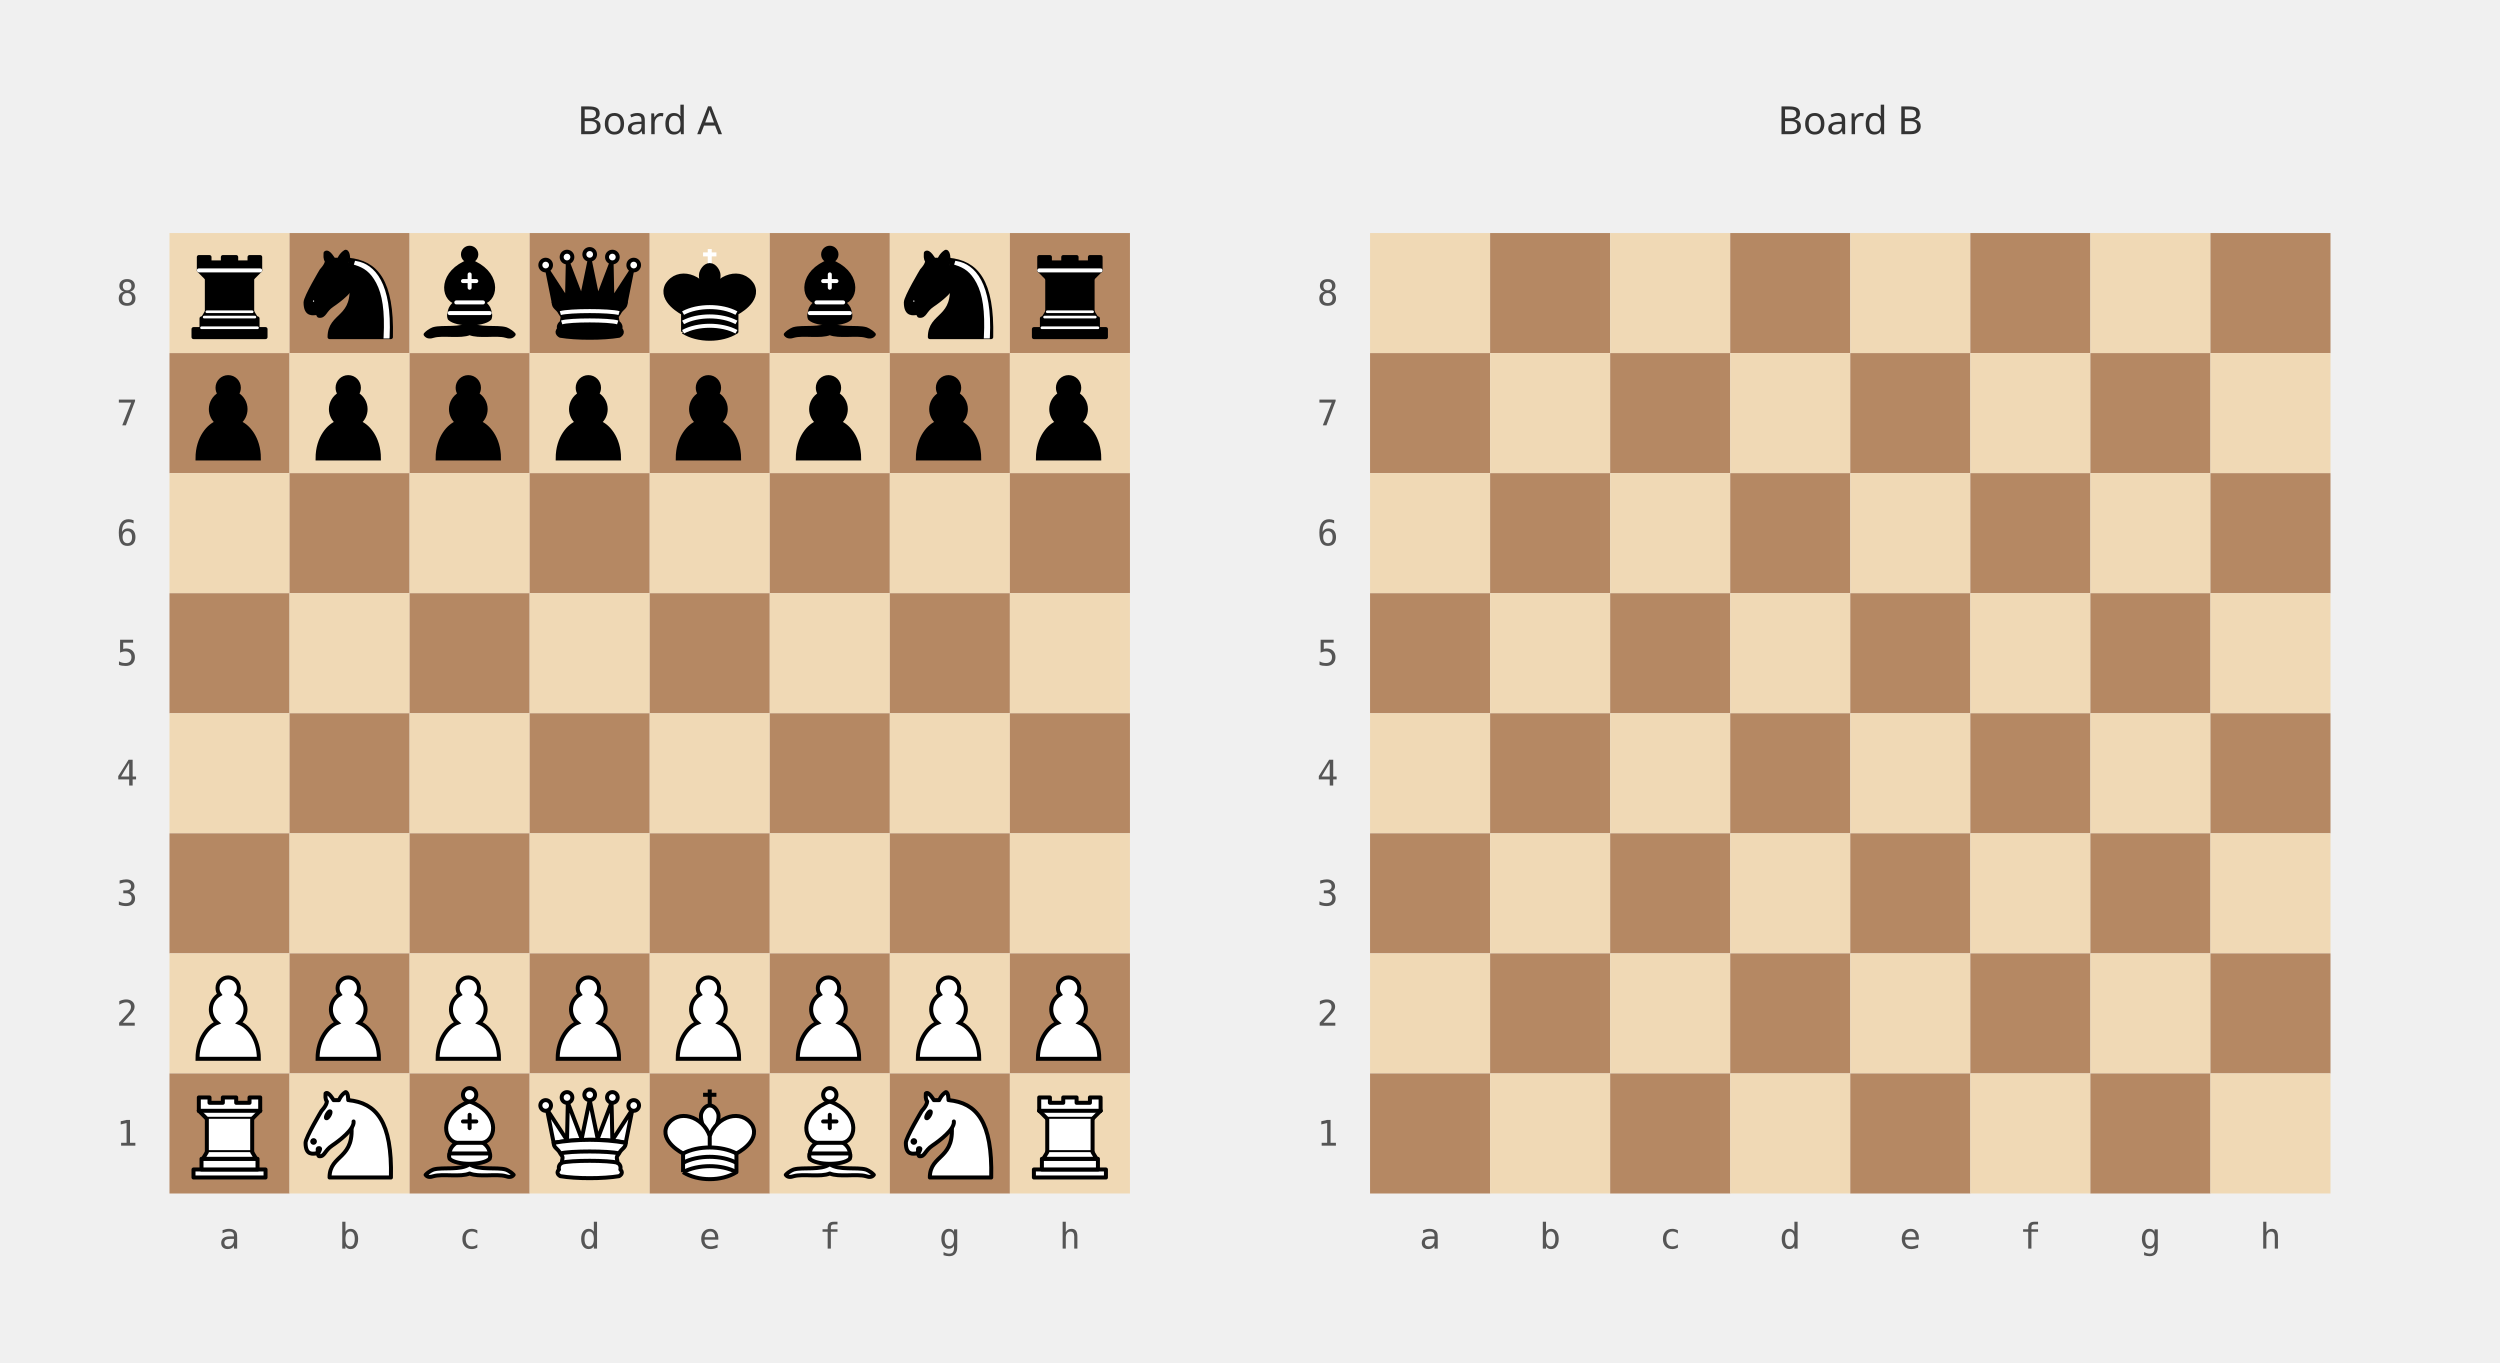
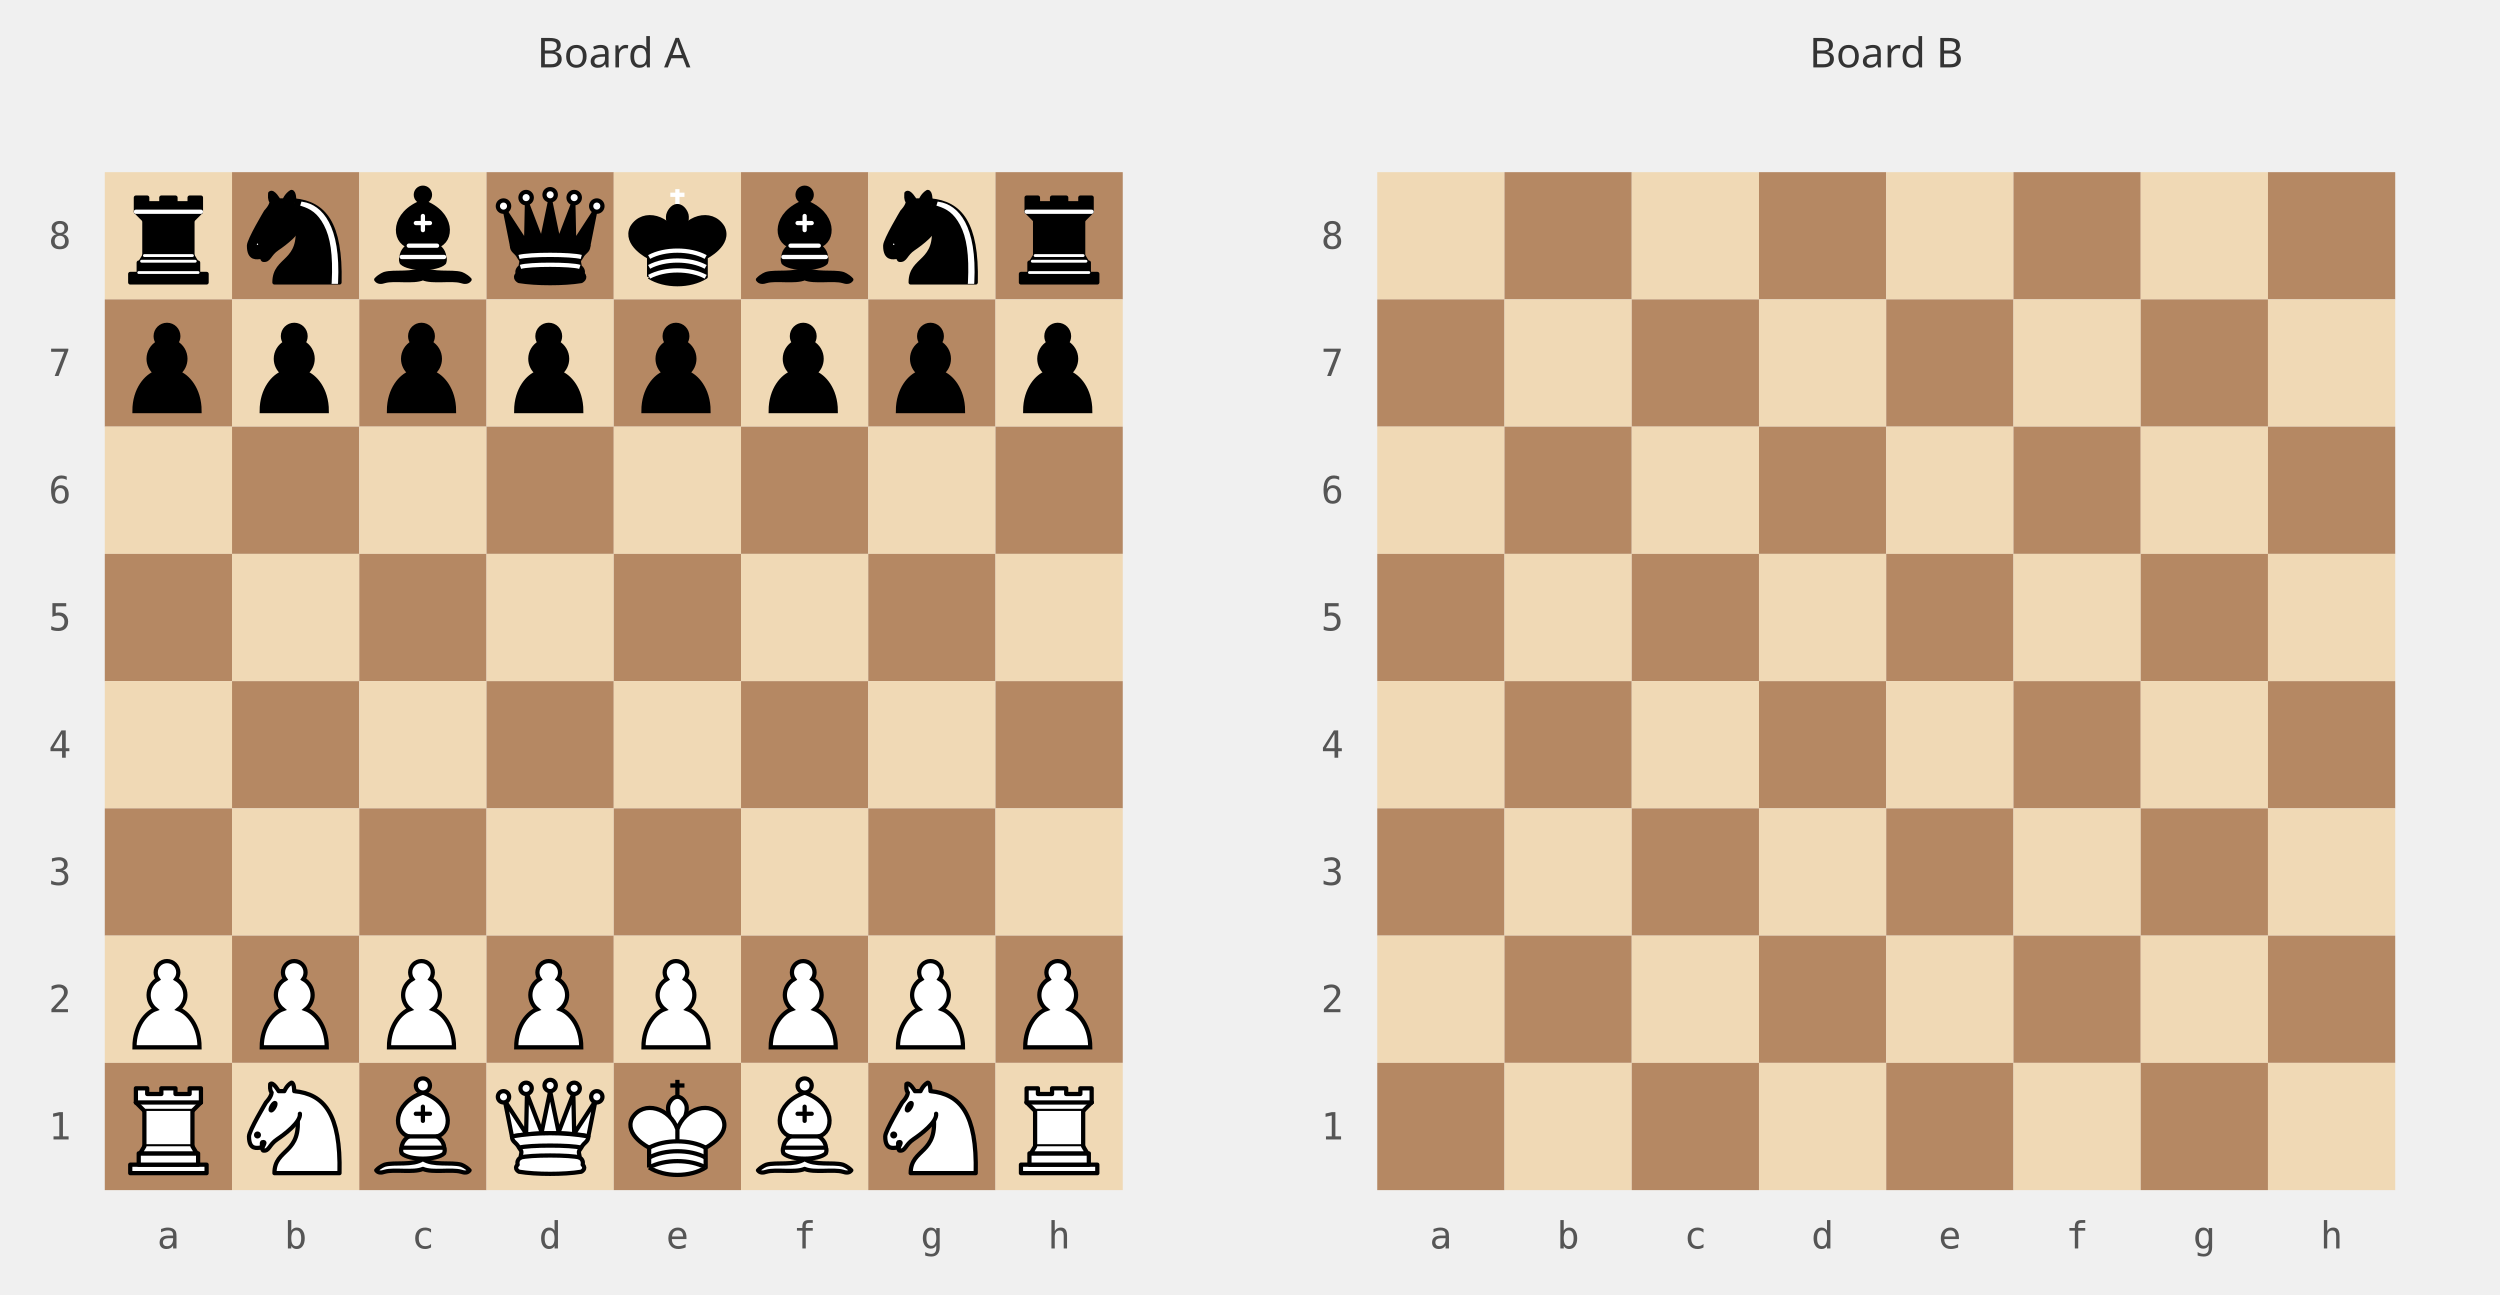
- <svg xmlns="http://www.w3.org/2000/svg" viewBox="0 0 708 386" width="708" height="386">
+ <svg xmlns="http://www.w3.org/2000/svg" viewBox="0 0 668 346" width="668" height="346">
  <defs>
    <symbol id="piece-mce-chess-bR" viewBox="0 0 45 45">
      <g style="fill:#000;stroke:#000;stroke-width:1.5;stroke-linecap:round;stroke-linejoin:round">
        <path d="M 9,39 L 36,39 L 36,36 L 9,36 L 9,39 z" />
        <path d="M 12,36 L 12,32 L 33,32 L 33,36 L 12,36 z" />
        <path d="M 11,14 L 11,9 L 15,9 L 15,11 L 20,11 L 20,9 L 25,9 L 25,11 L 30,11 L 30,9 L 34,9 L 34,14" />
        <path d="M 34,14 L 31,17 L 14,17 L 11,14" />
        <path d="M 31,17 L 31,29.5 L 14,29.5 L 14,17" />
        <path d="M 31,29.5 L 32.5,32 L 12.5,32 L 14,29.5" />
        <path d="M 11,14 L 34,14" style="fill:none;stroke:#fff;stroke-linejoin:miter" />
        <path d="M 12,35.5 L 33,35.5" style="fill:none;stroke:#fff;stroke-width:1" />
        <path d="M 13,31.5 L 32,31.5" style="fill:none;stroke:#fff;stroke-width:1" />
        <path d="M 14,29.5 L 31,29.5" style="fill:none;stroke:#fff;stroke-width:1" />
      </g>
    </symbol>
    <symbol id="piece-mce-chess-bN" viewBox="0 0 45 45">
      <g style="fill:none;stroke:#000;stroke-width:1.5;stroke-linecap:round;stroke-linejoin:round">
        <path d="M 22,10 C 32.5,11 38.5,18 38,39 L 15,39 C 15,30 25,32.5 23,18" style="fill:#000" />
        <path d="M 24,18 C 24.38,20.91 18.45,25.37 16,27 C 13,29 13.18,31.34 11,31 C 9.958,30.06 12.41,27.96 11,28 C 10,28 11.19,29.23 10,30 C 9,30 5.997,31 6,26 C 6,24 12,14 12,14 C 12,14 13.89,12.1 14,10.5 C 13.27,9.506 13.5,8.5 13.5,7.5 C 14.5,6.5 16.5,10 16.5,10 L 18.5,10 C 18.5,10 19.28,8.008 21,7 C 22,7 22,10 22,10" style="fill:#000" />
        <path d="M 9.5,25.5 A 0.5,0.5 0 1 1 8.5,25.5 A 0.5,0.5 0 1 1 9.5,25.5 z" style="fill:#fff" />
        <path d="M 15,15.5 A 0.5,1.5 0 1 1 14,15.5 A 0.5,1.5 0 1 1 15,15.5 z" transform="matrix(0.866,0.5,-0.5,0.866,9.693,-5.173)" style="fill:#fff" />
        <path d="M 24.55,10.4 L 24.1,11.85 L 24.6,12 C 27.75,13 30.25,14.49 32.5,18.75 C 34.75,23.01 35.75,29.06 35.25,39 L 35.2,39.5 L 37.45,39.5 L 37.5,39 C 38,28.94 36.62,22.15 34.25,17.66 C 31.88,13.17 28.46,11.02 25.06,10.5 L 24.55,10.4 z" style="fill:#fff;stroke:none" />
      </g>
    </symbol>
    <symbol id="piece-mce-chess-bB" viewBox="0 0 45 45">
      <g style="fill:none;stroke:#000;stroke-width:1.5;stroke-linecap:round;stroke-linejoin:round">
        <g style="fill:#000;stroke-linecap:butt">
          <path d="M 9,36 C 12.39,35.03 19.11,36.43 22.5,34 C 25.89,36.43 32.61,35.03 36,36 C 36,36 37.65,36.54 39,38 C 38.32,38.97 37.2,38.91 36,38.5 C 32.61,37.53 25.89,38.96 22.5,37.5 C 19.11,38.96 12.39,37.53 9,38.5 C 7.8,38.91 6.68,38.97 6,38 C 7.35,36.54 9,36 9,36 z" />
          <path d="M 15,32 C 17.5,34.5 27.5,34.5 30,32 C 30.5,30.5 30,30 30,30 C 30,27.5 27.5,26 27.5,26 C 33,24.5 33.5,14.5 22.5,10.5 C 11.5,14.5 12,24.5 17.5,26 C 17.5,26 15,27.5 15,30 C 15,30 14.5,30.5 15,32 z" />
          <path d="M 25,8 A 2.5,2.5 0 1 1 20,8 A 2.5,2.5 0 1 1 25,8 z" />
        </g>
        <path d="M 17.5,26 L 27.5,26 M 15,30 L 30,30 M 22.5,15.5 L 22.5,20.5 M 20,18 L 25,18" style="fill:none;stroke:#fff;stroke-linejoin:miter" />
      </g>
    </symbol>
    <symbol id="piece-mce-chess-bQ" viewBox="0 0 45 45">
      <g style="fill:#000;stroke:#000;stroke-width:1.5;stroke-linejoin:round">
        <path d="M 9,26 C 17.5,24.5 30,24.5 36,26 L 38.5,13.5 L 31,25 L 30.7,10.9 L 25.5,24.5 L 22.5,10 L 19.5,24.5 L 14.3,10.9 L 14,25 L 6.5,13.5 L 9,26 z" />
        <path d="M 9,26 C 9,28 10.5,28 11.5,30 C 12.5,31.5 12.5,31 12,33.5 C 10.5,34.5 11,36 11,36 C 9.5,37.5 11.5,38.5 11.5,38.5 C 17.5,39.5 27.5,39.5 33.5,38.5 C 33.5,38.5 35.5,37.5 34,36 C 34,36 34.5,34.5 33,33.5 C 32.5,31 32.5,31.5 33.5,30 C 34.5,28 36,28 36,26 C 27.5,24.5 17.5,24.5 9,26 z" />
        <path d="M 11.5,30 C 15,29 30,29 33.5,30" style="fill:none;stroke:#fff" />
        <path d="M 12,33.5 C 15,32.5 30,32.5 33,33.5" style="fill:none;stroke:#fff" />
        <circle cx="6" cy="12" r="2" style="fill:#fff" />
        <circle cx="14" cy="9" r="2" style="fill:#fff" />
        <circle cx="22.5" cy="8" r="2" style="fill:#fff" />
        <circle cx="31" cy="9" r="2" style="fill:#fff" />
        <circle cx="39" cy="12" r="2" style="fill:#fff" />
      </g>
    </symbol>
    <symbol id="piece-mce-chess-bK" viewBox="0 0 45 45">
      <g style="fill:#000;stroke:#000;stroke-width:1.5;stroke-linejoin:round">
        <path d="M 22.5,11.63 L 22.5,6" style="fill:none;stroke:#fff;stroke-linejoin:miter" />
        <path d="M 20,8 L 25,8" style="fill:none;stroke:#fff;stroke-linejoin:miter" />
        <path d="M 22.5,25 C 22.5,25 27,17.5 25.5,14.5 C 25.5,14.5 24.5,12 22.5,12 C 20.5,12 19.5,14.5 19.5,14.5 C 18,17.5 22.5,25 22.5,25" />
        <path d="M 12.5,37 C 18,40.5 27,40.5 32.5,37 L 32.5,30 C 32.5,30 41.5,25.5 38.5,19.5 C 34.5,13 25,16 22.5,23.5 L 22.5,27 L 22.5,23.5 C 20,16 10.5,13 6.5,19.5 C 3.5,25.5 12.5,30 12.5,30 L 12.5,37" />
        <path d="M 12.5,30 C 18,27 27,27 32.5,30" style="fill:none;stroke:#fff" />
        <path d="M 12.5,33.5 C 18,30.5 27,30.5 32.5,33.5" style="fill:none;stroke:#fff" />
        <path d="M 12.5,37 C 18,34 27,34 32.5,37" style="fill:none;stroke:#fff" />
      </g>
    </symbol>
    <symbol id="piece-mce-chess-bP" viewBox="0 0 45 45">
      <path d="M 22,9 C 19.79,9 18,10.79 18,13 C 18,13.89 18.29,14.71 18.78,15.38 C 16.83,16.5 15.5,18.59 15.5,21 C 15.5,23.03 16.44,24.84 17.91,26.03 C 14.91,27.09 10.5,31.58 10.5,39.5 L 33.5,39.5 C 33.5,31.58 29.09,27.09 26.09,26.03 C 27.56,24.84 28.5,23.03 28.5,21 C 28.5,18.59 27.17,16.5 25.22,15.38 C 25.71,14.71 26,13.89 26,13 C 26,10.79 24.21,9 22,9 z" style="fill:#000;stroke:#000;stroke-width:1.5;stroke-linecap:round" />
    </symbol>
    <symbol id="piece-mce-chess-wP" viewBox="0 0 45 45">
      <path d="M 22,9 C 19.79,9 18,10.79 18,13 C 18,13.89 18.29,14.71 18.78,15.38 C 16.83,16.5 15.5,18.59 15.5,21 C 15.5,23.03 16.44,24.84 17.91,26.03 C 14.91,27.09 10.5,31.58 10.5,39.5 L 33.5,39.5 C 33.5,31.58 29.09,27.09 26.09,26.03 C 27.56,24.84 28.5,23.03 28.5,21 C 28.5,18.59 27.17,16.5 25.22,15.38 C 25.71,14.71 26,13.89 26,13 C 26,10.79 24.21,9 22,9 z" style="fill:#fff;stroke:#000;stroke-width:1.5;stroke-linecap:round" />
    </symbol>
    <symbol id="piece-mce-chess-wR" viewBox="0 0 45 45">
      <g style="fill:#fff;stroke:#000;stroke-width:1.5;stroke-linecap:round;stroke-linejoin:round">
        <path d="M 9,39 L 36,39 L 36,36 L 9,36 L 9,39 z" />
        <path d="M 12,36 L 12,32 L 33,32 L 33,36 L 12,36 z" />
        <path d="M 11,14 L 11,9 L 15,9 L 15,11 L 20,11 L 20,9 L 25,9 L 25,11 L 30,11 L 30,9 L 34,9 L 34,14" />
        <path d="M 34,14 L 31,17 L 14,17 L 11,14" />
        <path d="M 31,17 L 31,29.5 L 14,29.5 L 14,17" />
        <path d="M 31,29.5 L 32.5,32 L 12.5,32 L 14,29.5" />
        <path d="M 11,14 L 34,14" style="fill:none" />
      </g>
    </symbol>
    <symbol id="piece-mce-chess-wN" viewBox="0 0 45 45">
      <g style="fill:none;stroke:#000;stroke-width:1.5;stroke-linecap:round;stroke-linejoin:round">
        <path d="M 22,10 C 32.5,11 38.5,18 38,39 L 15,39 C 15,30 25,32.5 23,18" style="fill:#fff" />
        <path d="M 24,18 C 24.38,20.91 18.45,25.37 16,27 C 13,29 13.18,31.34 11,31 C 9.958,30.06 12.41,27.96 11,28 C 10,28 11.19,29.23 10,30 C 9,30 5.997,31 6,26 C 6,24 12,14 12,14 C 12,14 13.89,12.1 14,10.5 C 13.27,9.506 13.5,8.5 13.5,7.5 C 14.5,6.5 16.5,10 16.5,10 L 18.5,10 C 18.5,10 19.28,8.008 21,7 C 22,7 22,10 22,10" style="fill:#fff" />
        <path d="M 9.5,25.5 A 0.5,0.5 0 1 1 8.5,25.5 A 0.5,0.5 0 1 1 9.5,25.5 z" style="fill:#000" />
        <path d="M 15,15.5 A 0.5,1.5 0 1 1 14,15.5 A 0.5,1.5 0 1 1 15,15.5 z" transform="matrix(0.866,0.5,-0.5,0.866,9.693,-5.173)" style="fill:#000" />
      </g>
    </symbol>
    <symbol id="piece-mce-chess-wB" viewBox="0 0 45 45">
      <g style="fill:none;stroke:#000;stroke-width:1.5;stroke-linecap:round;stroke-linejoin:round">
        <g style="fill:#fff;stroke-linecap:butt">
          <path d="M 9,36 C 12.39,35.03 19.11,36.43 22.5,34 C 25.89,36.43 32.61,35.03 36,36 C 36,36 37.65,36.54 39,38 C 38.32,38.97 37.2,38.91 36,38.5 C 32.61,37.53 25.89,38.96 22.5,37.5 C 19.11,38.96 12.39,37.53 9,38.5 C 7.8,38.91 6.68,38.97 6,38 C 7.35,36.54 9,36 9,36 z" />
          <path d="M 15,32 C 17.5,34.5 27.5,34.5 30,32 C 30.5,30.5 30,30 30,30 C 30,27.5 27.5,26 27.5,26 C 33,24.5 33.5,14.5 22.5,10.5 C 11.5,14.5 12,24.5 17.5,26 C 17.5,26 15,27.5 15,30 C 15,30 14.5,30.5 15,32 z" />
          <path d="M 25,8 A 2.5,2.5 0 1 1 20,8 A 2.5,2.5 0 1 1 25,8 z" />
        </g>
        <path d="M 17.5,26 L 27.5,26 M 15,30 L 30,30 M 22.5,15.5 L 22.5,20.5 M 20,18 L 25,18" style="fill:none;stroke:#000;stroke-linejoin:miter" />
      </g>
    </symbol>
    <symbol id="piece-mce-chess-wQ" viewBox="0 0 45 45">
      <g style="fill:#fff;stroke:#000;stroke-width:1.5;stroke-linejoin:round">
        <path d="M 9,26 C 17.5,24.5 30,24.5 36,26 L 38.5,13.5 L 31,25 L 30.7,10.9 L 25.5,24.5 L 22.5,10 L 19.5,24.5 L 14.3,10.9 L 14,25 L 6.5,13.5 L 9,26 z" />
        <path d="M 9,26 C 9,28 10.5,28 11.5,30 C 12.5,31.5 12.5,31 12,33.5 C 10.5,34.5 11,36 11,36 C 9.5,37.5 11.5,38.5 11.5,38.5 C 17.5,39.5 27.5,39.5 33.5,38.5 C 33.5,38.5 35.5,37.5 34,36 C 34,36 34.5,34.5 33,33.5 C 32.5,31 32.5,31.5 33.5,30 C 34.5,28 36,28 36,26 C 27.5,24.5 17.5,24.5 9,26 z" />
        <path d="M 11.5,30 C 15,29 30,29 33.5,30" style="fill:none" />
        <path d="M 12,33.5 C 15,32.5 30,32.5 33,33.5" style="fill:none" />
        <circle cx="6" cy="12" r="2" />
        <circle cx="14" cy="9" r="2" />
        <circle cx="22.5" cy="8" r="2" />
        <circle cx="31" cy="9" r="2" />
        <circle cx="39" cy="12" r="2" />
      </g>
    </symbol>
    <symbol id="piece-mce-chess-wK" viewBox="0 0 45 45">
      <g style="fill:#fff;stroke:#000;stroke-width:1.5;stroke-linejoin:round">
        <path d="M 22.5,11.63 L 22.5,6" style="fill:none;stroke-linejoin:miter" />
        <path d="M 20,8 L 25,8" style="fill:none;stroke-linejoin:miter" />
        <path d="M 22.5,25 C 22.5,25 27,17.5 25.5,14.5 C 25.5,14.5 24.5,12 22.5,12 C 20.5,12 19.5,14.5 19.5,14.5 C 18,17.5 22.5,25 22.5,25" />
        <path d="M 12.5,37 C 18,40.5 27,40.5 32.5,37 L 32.5,30 C 32.5,30 41.5,25.5 38.5,19.5 C 34.5,13 25,16 22.5,23.5 L 22.5,27 L 22.5,23.5 C 20,16 10.5,13 6.5,19.5 C 3.5,25.5 12.5,30 12.5,30 L 12.5,37" />
        <path d="M 12.5,30 C 18,27 27,27 32.5,30" />
        <path d="M 12.5,33.5 C 18,30.5 27,30.5 32.5,33.5" />
        <path d="M 12.5,37 C 18,34 27,34 32.5,37" />
      </g>
    </symbol>
  </defs>
-   <text x="184" y="38" text-anchor="middle" font-size="11" fill="#333" font-family="system-ui">Board A</text>
-   <g transform="translate(24,42)">
+   <text x="164" y="18" text-anchor="middle" font-size="11" fill="#333" font-family="system-ui">Board A</text>
+   <g transform="translate(4,22)">
    <rect x="24" y="24" width="34" height="34" fill="#f0d9b5" />
    <rect x="58" y="24" width="34" height="34" fill="#b58863" />
    <rect x="92" y="24" width="34" height="34" fill="#f0d9b5" />
    <rect x="126" y="24" width="34" height="34" fill="#b58863" />
    <rect x="160" y="24" width="34" height="34" fill="#f0d9b5" />
    <rect x="194" y="24" width="34" height="34" fill="#b58863" />
    <rect x="228" y="24" width="34" height="34" fill="#f0d9b5" />
    <rect x="262" y="24" width="34" height="34" fill="#b58863" />
    <rect x="24" y="58" width="34" height="34" fill="#b58863" />
    <rect x="58" y="58" width="34" height="34" fill="#f0d9b5" />
    <rect x="92" y="58" width="34" height="34" fill="#b58863" />
    <rect x="126" y="58" width="34" height="34" fill="#f0d9b5" />
    <rect x="160" y="58" width="34" height="34" fill="#b58863" />
    <rect x="194" y="58" width="34" height="34" fill="#f0d9b5" />
    <rect x="228" y="58" width="34" height="34" fill="#b58863" />
    <rect x="262" y="58" width="34" height="34" fill="#f0d9b5" />
    <rect x="24" y="92" width="34" height="34" fill="#f0d9b5" />
    <rect x="58" y="92" width="34" height="34" fill="#b58863" />
    <rect x="92" y="92" width="34" height="34" fill="#f0d9b5" />
    <rect x="126" y="92" width="34" height="34" fill="#b58863" />
    <rect x="160" y="92" width="34" height="34" fill="#f0d9b5" />
    <rect x="194" y="92" width="34" height="34" fill="#b58863" />
    <rect x="228" y="92" width="34" height="34" fill="#f0d9b5" />
    <rect x="262" y="92" width="34" height="34" fill="#b58863" />
    <rect x="24" y="126" width="34" height="34" fill="#b58863" />
    <rect x="58" y="126" width="34" height="34" fill="#f0d9b5" />
    <rect x="92" y="126" width="34" height="34" fill="#b58863" />
    <rect x="126" y="126" width="34" height="34" fill="#f0d9b5" />
    <rect x="160" y="126" width="34" height="34" fill="#b58863" />
    <rect x="194" y="126" width="34" height="34" fill="#f0d9b5" />
    <rect x="228" y="126" width="34" height="34" fill="#b58863" />
    <rect x="262" y="126" width="34" height="34" fill="#f0d9b5" />
    <rect x="24" y="160" width="34" height="34" fill="#f0d9b5" />
    <rect x="58" y="160" width="34" height="34" fill="#b58863" />
    <rect x="92" y="160" width="34" height="34" fill="#f0d9b5" />
    <rect x="126" y="160" width="34" height="34" fill="#b58863" />
    <rect x="160" y="160" width="34" height="34" fill="#f0d9b5" />
    <rect x="194" y="160" width="34" height="34" fill="#b58863" />
    <rect x="228" y="160" width="34" height="34" fill="#f0d9b5" />
    <rect x="262" y="160" width="34" height="34" fill="#b58863" />
    <rect x="24" y="194" width="34" height="34" fill="#b58863" />
    <rect x="58" y="194" width="34" height="34" fill="#f0d9b5" />
    <rect x="92" y="194" width="34" height="34" fill="#b58863" />
    <rect x="126" y="194" width="34" height="34" fill="#f0d9b5" />
    <rect x="160" y="194" width="34" height="34" fill="#b58863" />
    <rect x="194" y="194" width="34" height="34" fill="#f0d9b5" />
    <rect x="228" y="194" width="34" height="34" fill="#b58863" />
    <rect x="262" y="194" width="34" height="34" fill="#f0d9b5" />
    <rect x="24" y="228" width="34" height="34" fill="#f0d9b5" />
    <rect x="58" y="228" width="34" height="34" fill="#b58863" />
    <rect x="92" y="228" width="34" height="34" fill="#f0d9b5" />
    <rect x="126" y="228" width="34" height="34" fill="#b58863" />
    <rect x="160" y="228" width="34" height="34" fill="#f0d9b5" />
    <rect x="194" y="228" width="34" height="34" fill="#b58863" />
    <rect x="228" y="228" width="34" height="34" fill="#f0d9b5" />
    <rect x="262" y="228" width="34" height="34" fill="#b58863" />
    <rect x="24" y="262" width="34" height="34" fill="#b58863" />
    <rect x="58" y="262" width="34" height="34" fill="#f0d9b5" />
    <rect x="92" y="262" width="34" height="34" fill="#b58863" />
    <rect x="126" y="262" width="34" height="34" fill="#f0d9b5" />
    <rect x="160" y="262" width="34" height="34" fill="#b58863" />
    <rect x="194" y="262" width="34" height="34" fill="#f0d9b5" />
    <rect x="228" y="262" width="34" height="34" fill="#b58863" />
    <rect x="262" y="262" width="34" height="34" fill="#f0d9b5" />
    <rect x="24" y="24" width="34" height="34" fill="transparent" data-sq="a8" class="board-cell" />
    <rect x="58" y="24" width="34" height="34" fill="transparent" data-sq="b8" class="board-cell" />
    <rect x="92" y="24" width="34" height="34" fill="transparent" data-sq="c8" class="board-cell" />
    <rect x="126" y="24" width="34" height="34" fill="transparent" data-sq="d8" class="board-cell" />
    <rect x="160" y="24" width="34" height="34" fill="transparent" data-sq="e8" class="board-cell" />
    <rect x="194" y="24" width="34" height="34" fill="transparent" data-sq="f8" class="board-cell" />
    <rect x="228" y="24" width="34" height="34" fill="transparent" data-sq="g8" class="board-cell" />
    <rect x="262" y="24" width="34" height="34" fill="transparent" data-sq="h8" class="board-cell" />
    <rect x="24" y="58" width="34" height="34" fill="transparent" data-sq="a7" class="board-cell" />
    <rect x="58" y="58" width="34" height="34" fill="transparent" data-sq="b7" class="board-cell" />
    <rect x="92" y="58" width="34" height="34" fill="transparent" data-sq="c7" class="board-cell" />
    <rect x="126" y="58" width="34" height="34" fill="transparent" data-sq="d7" class="board-cell" />
    <rect x="160" y="58" width="34" height="34" fill="transparent" data-sq="e7" class="board-cell" />
    <rect x="194" y="58" width="34" height="34" fill="transparent" data-sq="f7" class="board-cell" />
    <rect x="228" y="58" width="34" height="34" fill="transparent" data-sq="g7" class="board-cell" />
    <rect x="262" y="58" width="34" height="34" fill="transparent" data-sq="h7" class="board-cell" />
    <rect x="24" y="92" width="34" height="34" fill="transparent" data-sq="a6" class="board-cell" />
    <rect x="58" y="92" width="34" height="34" fill="transparent" data-sq="b6" class="board-cell" />
    <rect x="92" y="92" width="34" height="34" fill="transparent" data-sq="c6" class="board-cell" />
    <rect x="126" y="92" width="34" height="34" fill="transparent" data-sq="d6" class="board-cell" />
    <rect x="160" y="92" width="34" height="34" fill="transparent" data-sq="e6" class="board-cell" />
    <rect x="194" y="92" width="34" height="34" fill="transparent" data-sq="f6" class="board-cell" />
    <rect x="228" y="92" width="34" height="34" fill="transparent" data-sq="g6" class="board-cell" />
    <rect x="262" y="92" width="34" height="34" fill="transparent" data-sq="h6" class="board-cell" />
    <rect x="24" y="126" width="34" height="34" fill="transparent" data-sq="a5" class="board-cell" />
    <rect x="58" y="126" width="34" height="34" fill="transparent" data-sq="b5" class="board-cell" />
    <rect x="92" y="126" width="34" height="34" fill="transparent" data-sq="c5" class="board-cell" />
    <rect x="126" y="126" width="34" height="34" fill="transparent" data-sq="d5" class="board-cell" />
    <rect x="160" y="126" width="34" height="34" fill="transparent" data-sq="e5" class="board-cell" />
    <rect x="194" y="126" width="34" height="34" fill="transparent" data-sq="f5" class="board-cell" />
    <rect x="228" y="126" width="34" height="34" fill="transparent" data-sq="g5" class="board-cell" />
    <rect x="262" y="126" width="34" height="34" fill="transparent" data-sq="h5" class="board-cell" />
    <rect x="24" y="160" width="34" height="34" fill="transparent" data-sq="a4" class="board-cell" />
    <rect x="58" y="160" width="34" height="34" fill="transparent" data-sq="b4" class="board-cell" />
    <rect x="92" y="160" width="34" height="34" fill="transparent" data-sq="c4" class="board-cell" />
    <rect x="126" y="160" width="34" height="34" fill="transparent" data-sq="d4" class="board-cell" />
    <rect x="160" y="160" width="34" height="34" fill="transparent" data-sq="e4" class="board-cell" />
    <rect x="194" y="160" width="34" height="34" fill="transparent" data-sq="f4" class="board-cell" />
    <rect x="228" y="160" width="34" height="34" fill="transparent" data-sq="g4" class="board-cell" />
    <rect x="262" y="160" width="34" height="34" fill="transparent" data-sq="h4" class="board-cell" />
    <rect x="24" y="194" width="34" height="34" fill="transparent" data-sq="a3" class="board-cell" />
    <rect x="58" y="194" width="34" height="34" fill="transparent" data-sq="b3" class="board-cell" />
    <rect x="92" y="194" width="34" height="34" fill="transparent" data-sq="c3" class="board-cell" />
    <rect x="126" y="194" width="34" height="34" fill="transparent" data-sq="d3" class="board-cell" />
    <rect x="160" y="194" width="34" height="34" fill="transparent" data-sq="e3" class="board-cell" />
    <rect x="194" y="194" width="34" height="34" fill="transparent" data-sq="f3" class="board-cell" />
    <rect x="228" y="194" width="34" height="34" fill="transparent" data-sq="g3" class="board-cell" />
    <rect x="262" y="194" width="34" height="34" fill="transparent" data-sq="h3" class="board-cell" />
    <rect x="24" y="228" width="34" height="34" fill="transparent" data-sq="a2" class="board-cell" />
    <rect x="58" y="228" width="34" height="34" fill="transparent" data-sq="b2" class="board-cell" />
    <rect x="92" y="228" width="34" height="34" fill="transparent" data-sq="c2" class="board-cell" />
    <rect x="126" y="228" width="34" height="34" fill="transparent" data-sq="d2" class="board-cell" />
    <rect x="160" y="228" width="34" height="34" fill="transparent" data-sq="e2" class="board-cell" />
    <rect x="194" y="228" width="34" height="34" fill="transparent" data-sq="f2" class="board-cell" />
    <rect x="228" y="228" width="34" height="34" fill="transparent" data-sq="g2" class="board-cell" />
    <rect x="262" y="228" width="34" height="34" fill="transparent" data-sq="h2" class="board-cell" />
    <rect x="24" y="262" width="34" height="34" fill="transparent" data-sq="a1" class="board-cell" />
    <rect x="58" y="262" width="34" height="34" fill="transparent" data-sq="b1" class="board-cell" />
    <rect x="92" y="262" width="34" height="34" fill="transparent" data-sq="c1" class="board-cell" />
    <rect x="126" y="262" width="34" height="34" fill="transparent" data-sq="d1" class="board-cell" />
    <rect x="160" y="262" width="34" height="34" fill="transparent" data-sq="e1" class="board-cell" />
    <rect x="194" y="262" width="34" height="34" fill="transparent" data-sq="f1" class="board-cell" />
    <rect x="228" y="262" width="34" height="34" fill="transparent" data-sq="g1" class="board-cell" />
    <rect x="262" y="262" width="34" height="34" fill="transparent" data-sq="h1" class="board-cell" />
    <g pointer-events="none">
      <use href="#piece-mce-chess-bR" x="24" y="24" width="34" height="34" />
      <use href="#piece-mce-chess-bN" x="58" y="24" width="34" height="34" />
      <use href="#piece-mce-chess-bB" x="92" y="24" width="34" height="34" />
      <use href="#piece-mce-chess-bQ" x="126" y="24" width="34" height="34" />
      <use href="#piece-mce-chess-bK" x="160" y="24" width="34" height="34" />
      <use href="#piece-mce-chess-bB" x="194" y="24" width="34" height="34" />
      <use href="#piece-mce-chess-bN" x="228" y="24" width="34" height="34" />
      <use href="#piece-mce-chess-bR" x="262" y="24" width="34" height="34" />
      <use href="#piece-mce-chess-bP" x="24" y="58" width="34" height="34" />
      <use href="#piece-mce-chess-bP" x="58" y="58" width="34" height="34" />
      <use href="#piece-mce-chess-bP" x="92" y="58" width="34" height="34" />
      <use href="#piece-mce-chess-bP" x="126" y="58" width="34" height="34" />
      <use href="#piece-mce-chess-bP" x="160" y="58" width="34" height="34" />
      <use href="#piece-mce-chess-bP" x="194" y="58" width="34" height="34" />
      <use href="#piece-mce-chess-bP" x="228" y="58" width="34" height="34" />
      <use href="#piece-mce-chess-bP" x="262" y="58" width="34" height="34" />
      <use href="#piece-mce-chess-wP" x="24" y="228" width="34" height="34" />
      <use href="#piece-mce-chess-wP" x="58" y="228" width="34" height="34" />
      <use href="#piece-mce-chess-wP" x="92" y="228" width="34" height="34" />
      <use href="#piece-mce-chess-wP" x="126" y="228" width="34" height="34" />
      <use href="#piece-mce-chess-wP" x="160" y="228" width="34" height="34" />
      <use href="#piece-mce-chess-wP" x="194" y="228" width="34" height="34" />
      <use href="#piece-mce-chess-wP" x="228" y="228" width="34" height="34" />
      <use href="#piece-mce-chess-wP" x="262" y="228" width="34" height="34" />
      <use href="#piece-mce-chess-wR" x="24" y="262" width="34" height="34" />
      <use href="#piece-mce-chess-wN" x="58" y="262" width="34" height="34" />
      <use href="#piece-mce-chess-wB" x="92" y="262" width="34" height="34" />
      <use href="#piece-mce-chess-wQ" x="126" y="262" width="34" height="34" />
      <use href="#piece-mce-chess-wK" x="160" y="262" width="34" height="34" />
      <use href="#piece-mce-chess-wB" x="194" y="262" width="34" height="34" />
      <use href="#piece-mce-chess-wN" x="228" y="262" width="34" height="34" />
      <use href="#piece-mce-chess-wR" x="262" y="262" width="34" height="34" />
    </g>
    <text x="41" y="311.6" text-anchor="middle" font-size="10" fill="#555" font-family="monospace">a</text>
    <text x="75" y="311.6" text-anchor="middle" font-size="10" fill="#555" font-family="monospace">b</text>
    <text x="109" y="311.6" text-anchor="middle" font-size="10" fill="#555" font-family="monospace">c</text>
    <text x="143" y="311.6" text-anchor="middle" font-size="10" fill="#555" font-family="monospace">d</text>
    <text x="177" y="311.6" text-anchor="middle" font-size="10" fill="#555" font-family="monospace">e</text>
    <text x="211" y="311.6" text-anchor="middle" font-size="10" fill="#555" font-family="monospace">f</text>
    <text x="245" y="311.6" text-anchor="middle" font-size="10" fill="#555" font-family="monospace">g</text>
    <text x="279" y="311.6" text-anchor="middle" font-size="10" fill="#555" font-family="monospace">h</text>
    <text x="12" y="41" text-anchor="middle" dominant-baseline="central" font-size="10" fill="#555" font-family="monospace">8</text>
    <text x="12" y="75" text-anchor="middle" dominant-baseline="central" font-size="10" fill="#555" font-family="monospace">7</text>
    <text x="12" y="109" text-anchor="middle" dominant-baseline="central" font-size="10" fill="#555" font-family="monospace">6</text>
    <text x="12" y="143" text-anchor="middle" dominant-baseline="central" font-size="10" fill="#555" font-family="monospace">5</text>
    <text x="12" y="177" text-anchor="middle" dominant-baseline="central" font-size="10" fill="#555" font-family="monospace">4</text>
    <text x="12" y="211" text-anchor="middle" dominant-baseline="central" font-size="10" fill="#555" font-family="monospace">3</text>
    <text x="12" y="245" text-anchor="middle" dominant-baseline="central" font-size="10" fill="#555" font-family="monospace">2</text>
    <text x="12" y="279" text-anchor="middle" dominant-baseline="central" font-size="10" fill="#555" font-family="monospace">1</text>
  </g>
-   <text x="524" y="38" text-anchor="middle" font-size="11" fill="#333" font-family="system-ui">Board B</text>
-   <g transform="translate(364,42)">
+   <text x="504" y="18" text-anchor="middle" font-size="11" fill="#333" font-family="system-ui">Board B</text>
+   <g transform="translate(344,22)">
    <rect x="24" y="24" width="34" height="34" fill="#f0d9b5" />
    <rect x="58" y="24" width="34" height="34" fill="#b58863" />
    <rect x="92" y="24" width="34" height="34" fill="#f0d9b5" />
    <rect x="126" y="24" width="34" height="34" fill="#b58863" />
    <rect x="160" y="24" width="34" height="34" fill="#f0d9b5" />
    <rect x="194" y="24" width="34" height="34" fill="#b58863" />
    <rect x="228" y="24" width="34" height="34" fill="#f0d9b5" />
    <rect x="262" y="24" width="34" height="34" fill="#b58863" />
    <rect x="24" y="58" width="34" height="34" fill="#b58863" />
    <rect x="58" y="58" width="34" height="34" fill="#f0d9b5" />
    <rect x="92" y="58" width="34" height="34" fill="#b58863" />
    <rect x="126" y="58" width="34" height="34" fill="#f0d9b5" />
    <rect x="160" y="58" width="34" height="34" fill="#b58863" />
    <rect x="194" y="58" width="34" height="34" fill="#f0d9b5" />
    <rect x="228" y="58" width="34" height="34" fill="#b58863" />
    <rect x="262" y="58" width="34" height="34" fill="#f0d9b5" />
    <rect x="24" y="92" width="34" height="34" fill="#f0d9b5" />
    <rect x="58" y="92" width="34" height="34" fill="#b58863" />
    <rect x="92" y="92" width="34" height="34" fill="#f0d9b5" />
    <rect x="126" y="92" width="34" height="34" fill="#b58863" />
    <rect x="160" y="92" width="34" height="34" fill="#f0d9b5" />
    <rect x="194" y="92" width="34" height="34" fill="#b58863" />
    <rect x="228" y="92" width="34" height="34" fill="#f0d9b5" />
    <rect x="262" y="92" width="34" height="34" fill="#b58863" />
    <rect x="24" y="126" width="34" height="34" fill="#b58863" />
    <rect x="58" y="126" width="34" height="34" fill="#f0d9b5" />
    <rect x="92" y="126" width="34" height="34" fill="#b58863" />
    <rect x="126" y="126" width="34" height="34" fill="#f0d9b5" />
    <rect x="160" y="126" width="34" height="34" fill="#b58863" />
    <rect x="194" y="126" width="34" height="34" fill="#f0d9b5" />
    <rect x="228" y="126" width="34" height="34" fill="#b58863" />
    <rect x="262" y="126" width="34" height="34" fill="#f0d9b5" />
    <rect x="24" y="160" width="34" height="34" fill="#f0d9b5" />
    <rect x="58" y="160" width="34" height="34" fill="#b58863" />
    <rect x="92" y="160" width="34" height="34" fill="#f0d9b5" />
    <rect x="126" y="160" width="34" height="34" fill="#b58863" />
    <rect x="160" y="160" width="34" height="34" fill="#f0d9b5" />
    <rect x="194" y="160" width="34" height="34" fill="#b58863" />
    <rect x="228" y="160" width="34" height="34" fill="#f0d9b5" />
    <rect x="262" y="160" width="34" height="34" fill="#b58863" />
    <rect x="24" y="194" width="34" height="34" fill="#b58863" />
    <rect x="58" y="194" width="34" height="34" fill="#f0d9b5" />
    <rect x="92" y="194" width="34" height="34" fill="#b58863" />
    <rect x="126" y="194" width="34" height="34" fill="#f0d9b5" />
    <rect x="160" y="194" width="34" height="34" fill="#b58863" />
    <rect x="194" y="194" width="34" height="34" fill="#f0d9b5" />
    <rect x="228" y="194" width="34" height="34" fill="#b58863" />
    <rect x="262" y="194" width="34" height="34" fill="#f0d9b5" />
    <rect x="24" y="228" width="34" height="34" fill="#f0d9b5" />
    <rect x="58" y="228" width="34" height="34" fill="#b58863" />
    <rect x="92" y="228" width="34" height="34" fill="#f0d9b5" />
    <rect x="126" y="228" width="34" height="34" fill="#b58863" />
    <rect x="160" y="228" width="34" height="34" fill="#f0d9b5" />
    <rect x="194" y="228" width="34" height="34" fill="#b58863" />
    <rect x="228" y="228" width="34" height="34" fill="#f0d9b5" />
    <rect x="262" y="228" width="34" height="34" fill="#b58863" />
    <rect x="24" y="262" width="34" height="34" fill="#b58863" />
    <rect x="58" y="262" width="34" height="34" fill="#f0d9b5" />
    <rect x="92" y="262" width="34" height="34" fill="#b58863" />
    <rect x="126" y="262" width="34" height="34" fill="#f0d9b5" />
    <rect x="160" y="262" width="34" height="34" fill="#b58863" />
    <rect x="194" y="262" width="34" height="34" fill="#f0d9b5" />
    <rect x="228" y="262" width="34" height="34" fill="#b58863" />
    <rect x="262" y="262" width="34" height="34" fill="#f0d9b5" />
    <rect x="24" y="24" width="34" height="34" fill="transparent" data-sq="a8" class="board-cell" />
    <rect x="58" y="24" width="34" height="34" fill="transparent" data-sq="b8" class="board-cell" />
    <rect x="92" y="24" width="34" height="34" fill="transparent" data-sq="c8" class="board-cell" />
    <rect x="126" y="24" width="34" height="34" fill="transparent" data-sq="d8" class="board-cell" />
    <rect x="160" y="24" width="34" height="34" fill="transparent" data-sq="e8" class="board-cell" />
    <rect x="194" y="24" width="34" height="34" fill="transparent" data-sq="f8" class="board-cell" />
    <rect x="228" y="24" width="34" height="34" fill="transparent" data-sq="g8" class="board-cell" />
    <rect x="262" y="24" width="34" height="34" fill="transparent" data-sq="h8" class="board-cell" />
    <rect x="24" y="58" width="34" height="34" fill="transparent" data-sq="a7" class="board-cell" />
    <rect x="58" y="58" width="34" height="34" fill="transparent" data-sq="b7" class="board-cell" />
    <rect x="92" y="58" width="34" height="34" fill="transparent" data-sq="c7" class="board-cell" />
    <rect x="126" y="58" width="34" height="34" fill="transparent" data-sq="d7" class="board-cell" />
    <rect x="160" y="58" width="34" height="34" fill="transparent" data-sq="e7" class="board-cell" />
    <rect x="194" y="58" width="34" height="34" fill="transparent" data-sq="f7" class="board-cell" />
    <rect x="228" y="58" width="34" height="34" fill="transparent" data-sq="g7" class="board-cell" />
    <rect x="262" y="58" width="34" height="34" fill="transparent" data-sq="h7" class="board-cell" />
    <rect x="24" y="92" width="34" height="34" fill="transparent" data-sq="a6" class="board-cell" />
    <rect x="58" y="92" width="34" height="34" fill="transparent" data-sq="b6" class="board-cell" />
    <rect x="92" y="92" width="34" height="34" fill="transparent" data-sq="c6" class="board-cell" />
    <rect x="126" y="92" width="34" height="34" fill="transparent" data-sq="d6" class="board-cell" />
    <rect x="160" y="92" width="34" height="34" fill="transparent" data-sq="e6" class="board-cell" />
    <rect x="194" y="92" width="34" height="34" fill="transparent" data-sq="f6" class="board-cell" />
    <rect x="228" y="92" width="34" height="34" fill="transparent" data-sq="g6" class="board-cell" />
    <rect x="262" y="92" width="34" height="34" fill="transparent" data-sq="h6" class="board-cell" />
    <rect x="24" y="126" width="34" height="34" fill="transparent" data-sq="a5" class="board-cell" />
    <rect x="58" y="126" width="34" height="34" fill="transparent" data-sq="b5" class="board-cell" />
    <rect x="92" y="126" width="34" height="34" fill="transparent" data-sq="c5" class="board-cell" />
    <rect x="126" y="126" width="34" height="34" fill="transparent" data-sq="d5" class="board-cell" />
    <rect x="160" y="126" width="34" height="34" fill="transparent" data-sq="e5" class="board-cell" />
    <rect x="194" y="126" width="34" height="34" fill="transparent" data-sq="f5" class="board-cell" />
    <rect x="228" y="126" width="34" height="34" fill="transparent" data-sq="g5" class="board-cell" />
    <rect x="262" y="126" width="34" height="34" fill="transparent" data-sq="h5" class="board-cell" />
    <rect x="24" y="160" width="34" height="34" fill="transparent" data-sq="a4" class="board-cell" />
    <rect x="58" y="160" width="34" height="34" fill="transparent" data-sq="b4" class="board-cell" />
    <rect x="92" y="160" width="34" height="34" fill="transparent" data-sq="c4" class="board-cell" />
    <rect x="126" y="160" width="34" height="34" fill="transparent" data-sq="d4" class="board-cell" />
    <rect x="160" y="160" width="34" height="34" fill="transparent" data-sq="e4" class="board-cell" />
    <rect x="194" y="160" width="34" height="34" fill="transparent" data-sq="f4" class="board-cell" />
    <rect x="228" y="160" width="34" height="34" fill="transparent" data-sq="g4" class="board-cell" />
    <rect x="262" y="160" width="34" height="34" fill="transparent" data-sq="h4" class="board-cell" />
    <rect x="24" y="194" width="34" height="34" fill="transparent" data-sq="a3" class="board-cell" />
    <rect x="58" y="194" width="34" height="34" fill="transparent" data-sq="b3" class="board-cell" />
    <rect x="92" y="194" width="34" height="34" fill="transparent" data-sq="c3" class="board-cell" />
    <rect x="126" y="194" width="34" height="34" fill="transparent" data-sq="d3" class="board-cell" />
    <rect x="160" y="194" width="34" height="34" fill="transparent" data-sq="e3" class="board-cell" />
    <rect x="194" y="194" width="34" height="34" fill="transparent" data-sq="f3" class="board-cell" />
    <rect x="228" y="194" width="34" height="34" fill="transparent" data-sq="g3" class="board-cell" />
    <rect x="262" y="194" width="34" height="34" fill="transparent" data-sq="h3" class="board-cell" />
    <rect x="24" y="228" width="34" height="34" fill="transparent" data-sq="a2" class="board-cell" />
    <rect x="58" y="228" width="34" height="34" fill="transparent" data-sq="b2" class="board-cell" />
    <rect x="92" y="228" width="34" height="34" fill="transparent" data-sq="c2" class="board-cell" />
    <rect x="126" y="228" width="34" height="34" fill="transparent" data-sq="d2" class="board-cell" />
    <rect x="160" y="228" width="34" height="34" fill="transparent" data-sq="e2" class="board-cell" />
    <rect x="194" y="228" width="34" height="34" fill="transparent" data-sq="f2" class="board-cell" />
    <rect x="228" y="228" width="34" height="34" fill="transparent" data-sq="g2" class="board-cell" />
    <rect x="262" y="228" width="34" height="34" fill="transparent" data-sq="h2" class="board-cell" />
    <rect x="24" y="262" width="34" height="34" fill="transparent" data-sq="a1" class="board-cell" />
    <rect x="58" y="262" width="34" height="34" fill="transparent" data-sq="b1" class="board-cell" />
    <rect x="92" y="262" width="34" height="34" fill="transparent" data-sq="c1" class="board-cell" />
    <rect x="126" y="262" width="34" height="34" fill="transparent" data-sq="d1" class="board-cell" />
    <rect x="160" y="262" width="34" height="34" fill="transparent" data-sq="e1" class="board-cell" />
    <rect x="194" y="262" width="34" height="34" fill="transparent" data-sq="f1" class="board-cell" />
    <rect x="228" y="262" width="34" height="34" fill="transparent" data-sq="g1" class="board-cell" />
    <rect x="262" y="262" width="34" height="34" fill="transparent" data-sq="h1" class="board-cell" />
    <text x="41" y="311.6" text-anchor="middle" font-size="10" fill="#555" font-family="monospace">a</text>
    <text x="75" y="311.6" text-anchor="middle" font-size="10" fill="#555" font-family="monospace">b</text>
    <text x="109" y="311.6" text-anchor="middle" font-size="10" fill="#555" font-family="monospace">c</text>
    <text x="143" y="311.6" text-anchor="middle" font-size="10" fill="#555" font-family="monospace">d</text>
    <text x="177" y="311.6" text-anchor="middle" font-size="10" fill="#555" font-family="monospace">e</text>
    <text x="211" y="311.6" text-anchor="middle" font-size="10" fill="#555" font-family="monospace">f</text>
    <text x="245" y="311.6" text-anchor="middle" font-size="10" fill="#555" font-family="monospace">g</text>
    <text x="279" y="311.6" text-anchor="middle" font-size="10" fill="#555" font-family="monospace">h</text>
    <text x="12" y="41" text-anchor="middle" dominant-baseline="central" font-size="10" fill="#555" font-family="monospace">8</text>
    <text x="12" y="75" text-anchor="middle" dominant-baseline="central" font-size="10" fill="#555" font-family="monospace">7</text>
    <text x="12" y="109" text-anchor="middle" dominant-baseline="central" font-size="10" fill="#555" font-family="monospace">6</text>
    <text x="12" y="143" text-anchor="middle" dominant-baseline="central" font-size="10" fill="#555" font-family="monospace">5</text>
    <text x="12" y="177" text-anchor="middle" dominant-baseline="central" font-size="10" fill="#555" font-family="monospace">4</text>
    <text x="12" y="211" text-anchor="middle" dominant-baseline="central" font-size="10" fill="#555" font-family="monospace">3</text>
    <text x="12" y="245" text-anchor="middle" dominant-baseline="central" font-size="10" fill="#555" font-family="monospace">2</text>
    <text x="12" y="279" text-anchor="middle" dominant-baseline="central" font-size="10" fill="#555" font-family="monospace">1</text>
  </g>
</svg>
